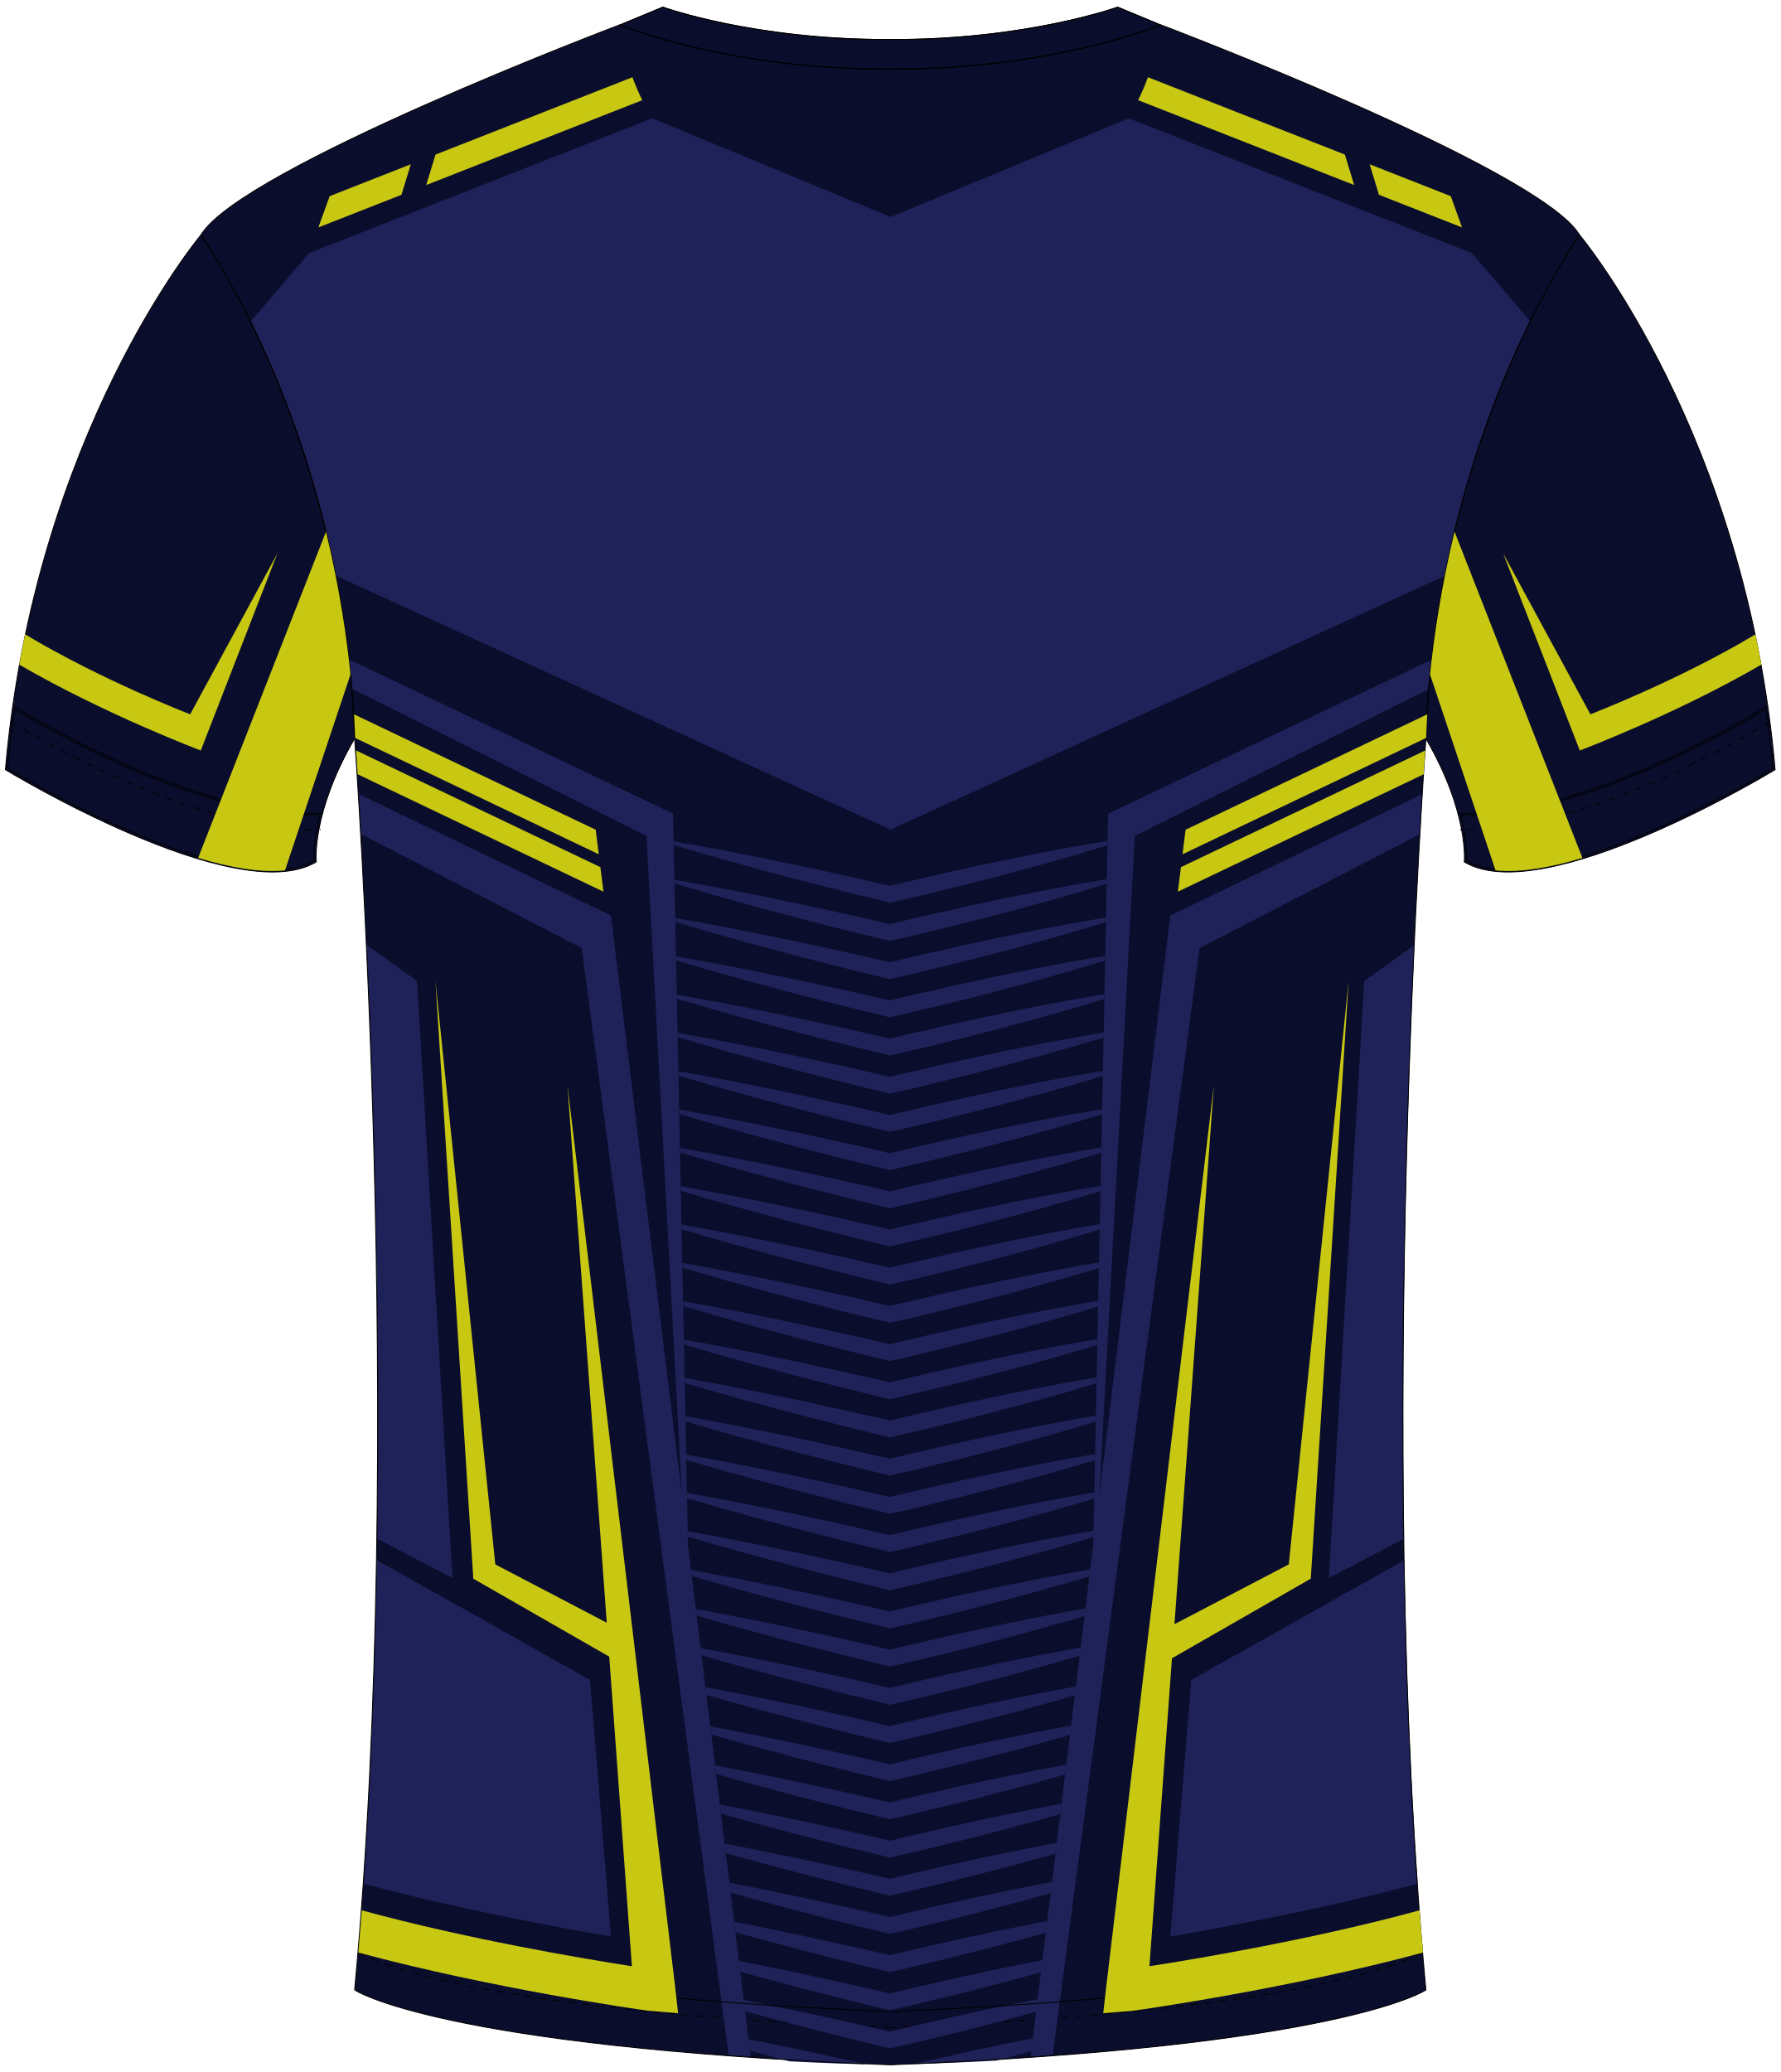
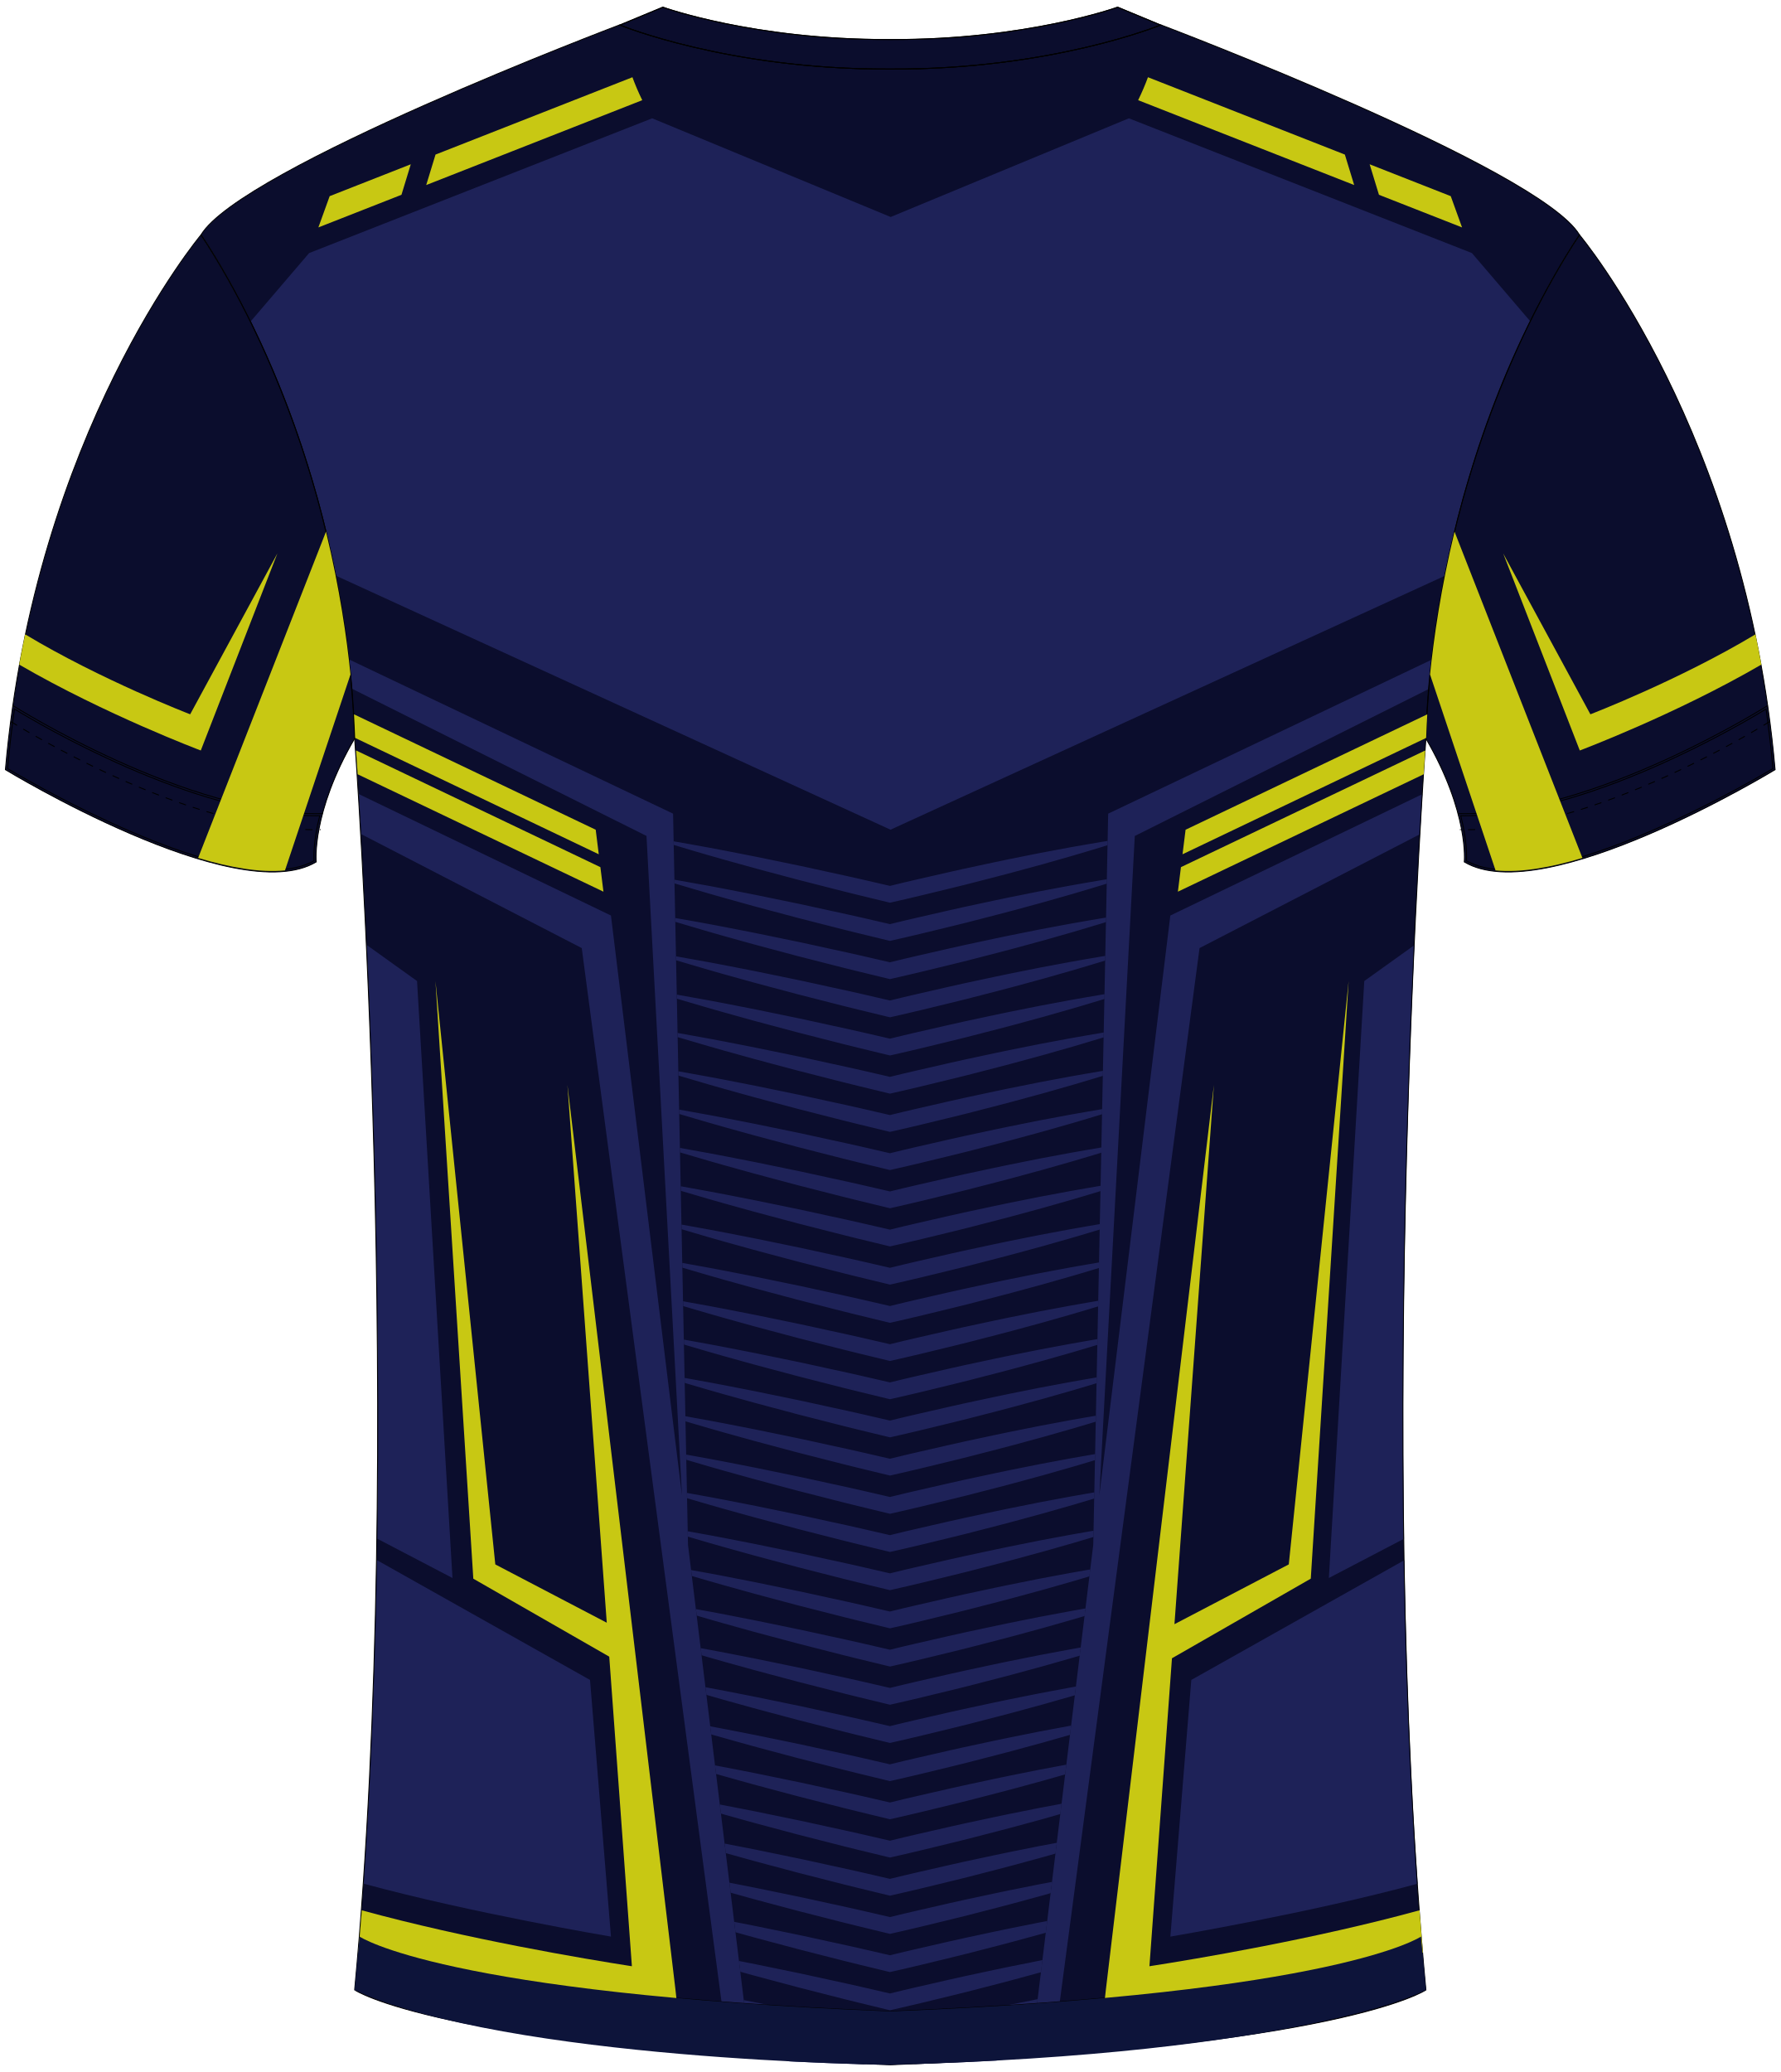
<svg xmlns="http://www.w3.org/2000/svg" version="1.1" id="Layer_1" x="0px" y="0px" viewBox="0 0 495 576" style="enable-background:new 0 0 495 576;" xml:space="preserve">
  <style type="text/css">
	
	@font-face{font-family:'codaheavy';src:url('/fonts/coda-heavy-webfont.woff') format('woff')}
	text{font-family:Impact,codaheavy,sans-serif}
	.Number.fill{fill:#000}
	.NumberOutline.stroke{fill:none;stroke:#777;stroke-width:2.5}
	.Colour1.fill{fill:#1E2258;}
	.Colour2.fill{fill:#C8C813;}
	.Colour3.fill{fill:#0B0D2D;}
	.Colour4.fill{fill:#1E2258;}
	.NeckAndArmTrim.fill{fill:#0B0D2D;stroke:#000000;stroke-width:0.25;stroke-miterlimit:10;}
+ 	.BottomHem.fill{fill:#0D143A;}
	.st0{fill:none;stroke:#000000;stroke-width:0.25;stroke-miterlimit:10;stroke-dasharray:2;}
	.st1{fill:url(#SVGID_2_);}
	.st2{fill:none;stroke:#000000;stroke-width:0.25;stroke-miterlimit:10;}
	
</style>
  <linearGradient id="SVGID_1_" gradientUnits="userSpaceOnUse" x1="-249.911" y1="-65.871" x2="-249.911" y2="-64.871">
    <stop offset="0" style="stop-color:#1E2258;stop-opacity:0" />
    <stop offset="1" style="stop-color:#1E396F" />
  </linearGradient>
  <path class="Colour3 fill" d="M439.12,65.31c0,0,46.18,55.01,54.38,148.67c0,0-64.06,39.03-86.41,25.65c0,0,1.37-13.63-10.68-34.32  C396.42,205.31,396.29,131.09,439.12,65.31z" />
  <path class="Colour3 fill" d="M55.89,65.31c0,0-46.18,55.01-54.38,148.67c0,0,64.06,39.03,86.41,25.65c0,0-1.37-13.63,10.68-34.32  C98.59,205.31,98.72,131.09,55.89,65.31z" />
  <path class="NeckAndArmTrim fill" d="M419.26,241.84c-4.7,0-8.59-0.85-11.56-2.53c0.07-1.29,0.13-5.73-1.6-12.55  c0.35,0.01,0.69,0.01,1.04,0.01c34.14,0,77.58-25.84,83.83-29.67c0.77,5.38,1.41,10.9,1.91,16.57  C488.8,216.12,445.19,241.84,419.26,241.84z" />
  <path class="NeckAndArmTrim fill" d="M2.11,213.67c0.5-5.66,1.15-11.19,1.91-16.57c6.25,3.83,49.69,29.67,83.83,29.67  c0.35,0,0.7-0.01,1.04-0.01c-1.73,6.82-1.67,11.26-1.6,12.55c-2.97,1.68-6.85,2.53-11.56,2.53C49.82,241.84,6.2,216.12,2.11,213.67z  " />
  <path class="Colour3 fill" d="M247.85,574c125.4-4.97,148.57-20.8,148.57-20.8c-14.4-153.63,0-347.89,0-347.89  c2.98-84.25,42.71-140,42.71-140C427.95,46.72,322.8,6.95,322.8,6.95l-0.12,0.01c0,0-30.18,12.46-75.17,12.25l-0.43,0  c-44.76,0.14-74.75-12.25-74.75-12.25l-0.12-0.01c0,0-105.15,39.77-116.32,58.35c0,0,39.73,55.75,42.71,140  c0,0,14.4,194.27,0,347.89c0,0,23.17,15.83,148.59,20.8L247.85,574z" />
  <g>
    <path class="st0" d="M395.05,542.82c0,0-23,15.86-147.55,20.81" />
    <path class="st0" d="M247.5,563.64c-124.55-4.96-147.55-20.81-147.55-20.81" />
  </g>
  <path class="NeckAndArmTrim fill" d="M310.75,2.01l-0.1,0.01c0,0-25.35,9.15-63.15,8.97l-0.36,0c-37.6,0.12-62.79-8.97-62.79-8.97  l-0.1-0.01l-11.93,4.95c0,0,29.99,12.39,74.75,12.25l0.43,0c44.99,0.21,75.17-12.25,75.17-12.25L310.75,2.01z" />
  <path class="Colour1 fill" d="M313.83,32.89l95.37,37.46l16.19,18.93c-8.07,16.48-17.8,40.73-23.71,70.79l-154.11,70.58L93.46,160.07  C87.55,130,77.82,105.76,69.75,89.28l16.19-18.93l95.37-37.46l66.3,27.43L313.83,32.89z" />
  <path class="Colour1 fill" d="M379.28,272.72l-9.85,165.95l20.89-10.91c-0.9-63.32,0.98-123.29,2.89-165.02L379.28,272.72z" />
  <path class="Colour1 fill" d="M325.37,538.36c0,0,38.83-6.56,68.74-14.71c-2.06-29.58-3.19-60.08-3.7-89.93l-59.22,33.29L325.37,538.36z" />
  <path class="Colour1 fill" d="M115.94,272.72l9.85,165.95l-20.89-10.91c0.9-63.32-0.98-123.29-2.89-165.02L115.94,272.72z" />
  <path class="Colour1 fill" d="M169.85,538.36c0,0-38.83-6.56-68.74-14.71c2.06-29.58,3.19-60.08,3.7-89.93l59.22,33.29L169.85,538.36z" />
  <path class="Colour1 fill" d="M315.48,232.39l-9.86,183.32l19.74-161.2l70.08-33.75c-0.2,3.26-0.42,6.98-0.66,11.13l-61.3,31.67  l-40.81,307.66c-2.01,0.15-4.06,0.3-6.15,0.44l17.41-142.2l4.15-203.27l90-42.83c-0.3,2.68-0.57,5.39-0.8,8.13L315.48,232.39z   M191.27,429.46l-4.15-203.27l-90-42.83c0.3,2.68,0.57,5.39,0.8,8.13l81.81,40.9l9.86,183.32l-19.74-161.2l-70.08-33.75  c0.2,3.26,0.42,6.98,0.66,11.13l61.3,31.67l40.81,307.66c2.01,0.15,4.06,0.3,6.15,0.44L191.27,429.46z" />
  <linearGradient id="SVGID_2_" gradientUnits="userSpaceOnUse" x1="247.608" y1="235.55" x2="247.608" y2="555.415">
    <stop offset="0" style="stop-color:#1E2258;stop-opacity:0" />
    <stop offset="1" style="stop-color:#1E396F" />
  </linearGradient>
  <path class="Colour4 fill" d="M302.35,438.37c-1.38,0.41-2.76,0.84-4.15,1.23l-8.32,2.37l-8.35,2.27c-2.78,0.76-5.58,1.45-8.37,2.18  c-2.79,0.72-5.58,1.45-8.38,2.12l-8.4,2.04c-2.8,0.7-5.61,1.32-8.42,1.96l-0.54,0.12l-0.51-0.12l-8.37-2.03  c-2.79-0.66-5.57-1.41-8.35-2.1l-8.35-2.13l-8.32-2.22c-2.78-0.73-5.55-1.49-8.31-2.27c-2.76-0.78-5.54-1.52-8.3-2.34  c-1.53-0.44-3.05-0.89-4.58-1.34l-0.2-1.65c1.75,0.32,3.51,0.63,5.26,0.95c2.83,0.5,5.64,1.09,8.46,1.63  c2.82,0.54,5.64,1.11,8.45,1.7l8.44,1.74l8.41,1.84c2.8,0.62,5.61,1.2,8.41,1.86l7.85,1.81c2.63-0.64,5.26-1.29,7.9-1.88l8.43-1.93  c2.81-0.66,5.63-1.24,8.45-1.85c2.82-0.59,5.63-1.23,8.46-1.79l8.48-1.7l8.51-1.59c1.42-0.27,2.84-0.5,4.26-0.75l1.2-0.2l-0.23,1.91  L302.35,438.37z M301.78,447.14c-1.38,0.24-2.76,0.46-4.13,0.73l-8.51,1.59l-8.48,1.7c-2.83,0.56-5.64,1.2-8.46,1.79  c-2.82,0.61-5.64,1.19-8.45,1.85l-8.43,1.93c-2.64,0.59-5.27,1.24-7.9,1.88l-7.85-1.81c-2.79-0.66-5.61-1.24-8.41-1.86l-8.41-1.84  l-8.44-1.74c-2.81-0.59-5.63-1.16-8.45-1.7c-2.82-0.54-5.63-1.12-8.46-1.63c-1.31-0.24-2.62-0.47-3.93-0.71l0.22,1.8  c1.08,0.31,2.15,0.64,3.23,0.95c2.76,0.82,5.53,1.56,8.3,2.34c2.76,0.78,5.54,1.54,8.31,2.27l8.32,2.22l8.35,2.13  c2.78,0.7,5.56,1.44,8.35,2.1l8.37,2.03l0.51,0.12l0.54-0.12c2.81-0.65,5.62-1.27,8.42-1.96l8.4-2.04c2.8-0.66,5.59-1.4,8.38-2.12  c2.79-0.73,5.59-1.42,8.37-2.18l8.35-2.27l8.32-2.37c1.11-0.31,2.22-0.65,3.32-0.98L301.78,447.14z M300.45,457.99  c-0.94,0.16-1.87,0.32-2.8,0.5l-8.51,1.59l-8.48,1.7c-2.83,0.56-5.64,1.2-8.46,1.79c-2.82,0.61-5.64,1.19-8.45,1.85l-8.43,1.93  c-2.64,0.59-5.27,1.24-7.9,1.88l-7.85-1.81c-2.79-0.66-5.61-1.24-8.41-1.86l-8.41-1.84l-8.44-1.74c-2.81-0.59-5.63-1.16-8.45-1.7  c-2.82-0.54-5.63-1.12-8.46-1.63c-0.87-0.16-1.74-0.31-2.6-0.47l0.24,1.96c0.63,0.18,1.25,0.37,1.88,0.55  c2.76,0.82,5.53,1.56,8.3,2.34c2.76,0.78,5.54,1.54,8.31,2.27l8.32,2.22l8.35,2.13c2.78,0.7,5.56,1.44,8.35,2.1l8.37,2.03l0.51,0.12  l0.54-0.12c2.81-0.65,5.62-1.27,8.42-1.96l8.4-2.04c2.8-0.66,5.59-1.4,8.38-2.12c2.79-0.73,5.59-1.42,8.37-2.18l8.35-2.27l8.32-2.37  c0.66-0.18,1.32-0.38,1.97-0.58L300.45,457.99z M304.24,414.87l-2.33,0.4c-1.42,0.25-2.85,0.48-4.26,0.75l-8.51,1.59l-8.48,1.7  c-2.83,0.56-5.64,1.2-8.46,1.79c-2.82,0.61-5.64,1.19-8.45,1.85l-8.43,1.93c-2.64,0.59-5.27,1.24-7.9,1.88l-7.85-1.81  c-2.79-0.66-5.61-1.24-8.41-1.86l-8.41-1.84l-8.44-1.74c-2.81-0.59-5.63-1.16-8.45-1.7c-2.82-0.54-5.63-1.12-8.46-1.63  c-2.14-0.4-4.27-0.78-6.41-1.16l0.03,1.47c1.97,0.58,3.93,1.16,5.9,1.73c2.76,0.82,5.53,1.56,8.3,2.34  c2.76,0.78,5.54,1.54,8.31,2.27l8.32,2.22l8.35,2.13c2.78,0.7,5.56,1.44,8.35,2.1l8.37,2.03l0.51,0.12l0.54-0.12  c2.81-0.65,5.62-1.27,8.42-1.96l8.4-2.04c2.8-0.66,5.59-1.4,8.38-2.12c2.79-0.73,5.59-1.42,8.37-2.18l8.35-2.27l8.32-2.37  c1.39-0.39,2.77-0.82,4.15-1.23l1.85-0.56L304.24,414.87z M304.67,393.56l-2.77,0.47c-1.42,0.25-2.85,0.48-4.26,0.75l-8.51,1.59  l-8.48,1.7c-2.83,0.56-5.64,1.2-8.46,1.79c-2.82,0.61-5.64,1.19-8.45,1.85l-8.43,1.93c-2.64,0.59-5.27,1.24-7.9,1.88l-7.85-1.81  c-2.79-0.66-5.61-1.24-8.41-1.86l-8.41-1.84l-8.44-1.74c-2.81-0.59-5.63-1.16-8.45-1.7c-2.82-0.54-5.63-1.12-8.46-1.63  c-2.28-0.42-4.56-0.83-6.85-1.24l0.03,1.42c2.11,0.63,4.22,1.25,6.34,1.86c2.76,0.82,5.53,1.56,8.3,2.34  c2.76,0.78,5.54,1.54,8.31,2.27l8.32,2.22l8.35,2.13c2.78,0.7,5.56,1.44,8.35,2.1l8.37,2.03l0.51,0.12l0.54-0.12  c2.81-0.65,5.62-1.27,8.42-1.96l8.4-2.04c2.8-0.66,5.59-1.4,8.38-2.12c2.79-0.73,5.59-1.42,8.37-2.18l8.35-2.27l8.32-2.37  c1.39-0.39,2.77-0.82,4.15-1.23l2.29-0.69L304.67,393.56z M304.02,425.53l-2.11,0.36c-1.42,0.25-2.85,0.48-4.26,0.75l-8.51,1.59  l-8.48,1.7c-2.83,0.56-5.64,1.2-8.46,1.79c-2.82,0.61-5.64,1.19-8.45,1.85l-8.43,1.93c-2.64,0.59-5.27,1.24-7.9,1.88l-7.85-1.81  c-2.79-0.66-5.61-1.24-8.41-1.86l-8.41-1.84l-8.44-1.74c-2.81-0.59-5.63-1.16-8.45-1.7c-2.82-0.54-5.63-1.12-8.46-1.63  c-2.06-0.38-4.13-0.75-6.2-1.12l0.03,1.49c1.89,0.56,3.79,1.12,5.68,1.67c2.76,0.82,5.53,1.56,8.3,2.34  c2.76,0.78,5.54,1.54,8.31,2.27l8.32,2.22l8.35,2.13c2.78,0.7,5.56,1.44,8.35,2.1l8.37,2.03l0.51,0.12l0.54-0.12  c2.81-0.65,5.62-1.27,8.42-1.96l8.4-2.04c2.8-0.66,5.59-1.4,8.38-2.12c2.79-0.73,5.59-1.42,8.37-2.18l8.35-2.27l8.32-2.37  c1.39-0.39,2.77-0.82,4.15-1.23l1.64-0.49L304.02,425.53z M298.82,471.27l0.3-2.43c-0.49,0.09-0.98,0.17-1.48,0.27l-8.51,1.59  l-8.48,1.7c-2.83,0.56-5.64,1.2-8.46,1.79c-2.82,0.61-5.64,1.19-8.45,1.85l-8.43,1.93c-2.64,0.59-5.27,1.24-7.9,1.88l-7.85-1.81  c-2.79-0.66-5.61-1.24-8.41-1.86l-8.41-1.84l-8.44-1.74c-2.81-0.59-5.63-1.16-8.45-1.7c-2.82-0.54-5.63-1.12-8.46-1.63  c-0.42-0.08-0.85-0.15-1.27-0.23l0.26,2.11c0.18,0.05,0.35,0.1,0.53,0.16c2.76,0.82,5.53,1.56,8.3,2.34  c2.76,0.78,5.54,1.54,8.31,2.27l8.32,2.22l8.35,2.13c2.78,0.7,5.56,1.44,8.35,2.1l8.37,2.03l0.51,0.12l0.54-0.12  c2.81-0.65,5.62-1.27,8.42-1.96l8.4-2.04c2.8-0.66,5.59-1.4,8.38-2.12c2.79-0.73,5.59-1.42,8.37-2.18l8.35-2.27l8.32-2.37  C298.41,471.39,298.61,471.33,298.82,471.27z M304.46,404.22l-2.55,0.44c-1.42,0.25-2.85,0.48-4.26,0.75l-8.51,1.59l-8.48,1.7  c-2.83,0.56-5.64,1.2-8.46,1.79c-2.82,0.61-5.64,1.19-8.45,1.85l-8.43,1.93c-2.64,0.59-5.27,1.24-7.9,1.88l-7.85-1.81  c-2.79-0.66-5.61-1.24-8.41-1.86l-8.41-1.84l-8.44-1.74c-2.81-0.59-5.63-1.16-8.45-1.7c-2.82-0.54-5.63-1.12-8.46-1.63  c-2.21-0.41-4.42-0.81-6.63-1.2l0.03,1.44c2.04,0.6,4.08,1.21,6.12,1.8c2.76,0.82,5.53,1.56,8.3,2.34c2.76,0.78,5.54,1.54,8.31,2.27  l8.32,2.22l8.35,2.13c2.78,0.7,5.56,1.44,8.35,2.1l8.37,2.03l0.51,0.12l0.54-0.12c2.81-0.65,5.62-1.27,8.42-1.96l8.4-2.04  c2.8-0.66,5.59-1.4,8.38-2.12c2.79-0.73,5.59-1.42,8.37-2.18l8.35-2.27l8.32-2.37c1.39-0.39,2.77-0.82,4.15-1.23l2.07-0.63  L304.46,404.22z M289.81,544.89l-0.67,0.13l-8.48,1.7c-2.83,0.56-5.64,1.2-8.46,1.79c-2.82,0.61-5.64,1.19-8.45,1.85l-8.43,1.93  c-2.64,0.59-5.27,1.24-7.9,1.88l-7.85-1.81c-2.79-0.66-5.61-1.24-8.41-1.86l-8.41-1.84l-8.44-1.74c-2.81-0.59-5.63-1.16-8.45-1.7  c-0.14-0.03-0.28-0.05-0.42-0.08l0.37,2.99c2.57,0.72,5.13,1.43,7.71,2.1l8.32,2.22l8.35,2.13c2.78,0.7,5.56,1.44,8.35,2.1  l8.37,2.03l0.51,0.12l0.54-0.12c2.81-0.65,5.62-1.27,8.42-1.96l8.4-2.04c2.8-0.66,5.59-1.4,8.38-2.12c2.79-0.73,5.59-1.42,8.37-2.18  l7.87-2.14L289.81,544.89z M290.74,537.28l0.4-3.25l-2,0.37l-8.48,1.7c-2.83,0.56-5.64,1.2-8.46,1.79  c-2.82,0.61-5.64,1.19-8.45,1.85l-8.43,1.93c-2.64,0.59-5.27,1.24-7.9,1.88l-7.85-1.81c-2.79-0.66-5.61-1.24-8.41-1.86l-8.41-1.84  l-8.44-1.74c-2.81-0.59-5.63-1.16-8.45-1.7c-0.58-0.11-1.17-0.23-1.75-0.34l0.35,2.88c0.25,0.07,0.5,0.14,0.74,0.21  c2.76,0.78,5.54,1.54,8.31,2.27l8.32,2.22l8.35,2.13c2.78,0.7,5.56,1.44,8.35,2.1l8.37,2.03l0.51,0.12l0.54-0.12  c2.81-0.65,5.62-1.27,8.42-1.96l8.4-2.04c2.8-0.66,5.59-1.4,8.38-2.12c2.79-0.73,5.59-1.42,8.37-2.18l8.35-2.27L290.74,537.28z   M292.47,523.16l-3.33,0.62l-8.48,1.7c-2.83,0.56-5.64,1.2-8.46,1.79c-2.82,0.61-5.64,1.19-8.45,1.85l-8.43,1.93  c-2.64,0.59-5.27,1.24-7.9,1.88l-7.85-1.81c-2.79-0.66-5.61-1.24-8.41-1.86l-8.41-1.84l-8.44-1.74c-2.81-0.59-5.63-1.16-8.45-1.7  c-1.03-0.2-2.05-0.4-3.08-0.6l0.34,2.77c0.7,0.19,1.39,0.39,2.09,0.58c2.76,0.78,5.54,1.54,8.31,2.27l8.32,2.22l8.35,2.13  c2.78,0.7,5.56,1.44,8.35,2.1l8.37,2.03l0.51,0.12l0.54-0.12c2.81-0.65,5.62-1.27,8.42-1.96l8.4-2.04c2.8-0.66,5.59-1.4,8.38-2.12  c2.79-0.73,5.59-1.42,8.37-2.18l8.35-2.27l2.21-0.63L292.47,523.16z M264.77,565.32c2.8-0.66,5.59-1.4,8.38-2.12  c2.79-0.73,5.59-1.42,8.37-2.18l6.52-1.77l0.43-3.49l-7.82,1.56c-2.83,0.56-5.64,1.2-8.46,1.79c-2.82,0.61-5.64,1.19-8.45,1.85  l-8.43,1.93c-2.64,0.59-5.27,1.24-7.9,1.88l-7.85-1.81c-2.79-0.66-5.61-1.24-8.41-1.86l-8.41-1.84l-8.44-1.74  c-2.51-0.53-5.02-1.03-7.53-1.51l0.38,3.09c2.12,0.59,4.24,1.18,6.37,1.74l8.32,2.22l8.35,2.13c2.78,0.7,5.56,1.44,8.35,2.1  l8.37,2.03l0.51,0.12l0.54-0.12c2.81-0.65,5.62-1.27,8.42-1.96L264.77,565.32z M297.79,479.7c-0.05,0.01-0.1,0.02-0.15,0.03  l-8.51,1.59l-8.48,1.7c-2.83,0.56-5.64,1.2-8.46,1.79c-2.82,0.61-5.64,1.19-8.45,1.85l-8.43,1.93c-2.64,0.59-5.27,1.24-7.9,1.88  l-7.85-1.81c-2.79-0.66-5.61-1.24-8.41-1.86l-8.41-1.84l-8.44-1.74c-2.81-0.59-5.63-1.16-8.45-1.7c-2.8-0.54-5.6-1.11-8.41-1.62  l0.28,2.26c2.49,0.72,4.99,1.4,7.48,2.1c2.76,0.78,5.54,1.54,8.31,2.27l8.32,2.22l8.35,2.13c2.78,0.7,5.56,1.44,8.35,2.1l8.37,2.03  l0.51,0.12l0.54-0.12c2.81-0.65,5.62-1.27,8.42-1.96l8.4-2.04c2.8-0.66,5.59-1.4,8.38-2.12c2.79-0.73,5.59-1.42,8.37-2.18l8.35-2.27  l7.6-2.16L297.79,479.7z M296.46,490.56l-7.32,1.37l-8.48,1.7c-2.83,0.56-5.64,1.2-8.46,1.79c-2.82,0.61-5.64,1.19-8.45,1.85  l-8.43,1.93c-2.64,0.59-5.27,1.24-7.9,1.88l-7.85-1.81c-2.79-0.66-5.61-1.24-8.41-1.86l-8.41-1.84l-8.44-1.74  c-2.81-0.59-5.63-1.16-8.45-1.7c-2.36-0.45-4.71-0.92-7.08-1.37l0.29,2.39c2.04,0.58,4.09,1.14,6.13,1.72  c2.76,0.78,5.54,1.54,8.31,2.27l8.32,2.22l8.35,2.13c2.78,0.7,5.56,1.44,8.35,2.1l8.37,2.03l0.51,0.12l0.54-0.12  c2.81-0.65,5.62-1.27,8.42-1.96l8.4-2.04c2.8-0.66,5.59-1.4,8.38-2.12c2.79-0.73,5.59-1.42,8.37-2.18l8.35-2.27l6.25-1.78  L296.46,490.56z M295.13,501.43l-5.99,1.12l-8.48,1.7c-2.83,0.56-5.64,1.2-8.46,1.79c-2.82,0.61-5.64,1.19-8.45,1.85l-8.43,1.93  c-2.64,0.59-5.27,1.24-7.9,1.88l-7.85-1.81c-2.79-0.66-5.61-1.24-8.41-1.86l-8.41-1.84l-8.44-1.74c-2.81-0.59-5.63-1.16-8.45-1.7  c-1.92-0.37-3.83-0.75-5.74-1.11l0.31,2.53c1.59,0.45,3.19,0.89,4.78,1.34c2.76,0.78,5.54,1.54,8.31,2.27l8.32,2.22l8.35,2.13  c2.78,0.7,5.56,1.44,8.35,2.1l8.37,2.03l0.51,0.12l0.54-0.12c2.81-0.65,5.62-1.27,8.42-1.96l8.4-2.04c2.8-0.66,5.59-1.4,8.38-2.12  c2.79-0.73,5.59-1.42,8.37-2.18l8.35-2.27l4.9-1.4L295.13,501.43z M293.8,512.29l-4.66,0.87l-8.48,1.7  c-2.83,0.56-5.64,1.2-8.46,1.79c-2.82,0.61-5.64,1.19-8.45,1.85l-8.43,1.93c-2.64,0.59-5.27,1.24-7.9,1.88l-7.85-1.81  c-2.79-0.66-5.61-1.24-8.41-1.86l-8.41-1.84l-8.44-1.74c-2.81-0.59-5.63-1.16-8.45-1.7c-1.47-0.28-2.94-0.57-4.41-0.86l0.32,2.65  c1.15,0.32,2.29,0.63,3.44,0.96c2.76,0.78,5.54,1.54,8.31,2.27l8.32,2.22l8.35,2.13c2.78,0.7,5.56,1.44,8.35,2.1l8.37,2.03  l0.51,0.12l0.54-0.12c2.81-0.65,5.62-1.27,8.42-1.96l8.4-2.04c2.8-0.66,5.59-1.4,8.38-2.12c2.79-0.73,5.59-1.42,8.37-2.18l8.35-2.27  l3.56-1.01L293.8,512.29z M305.55,350.95l-3.64,0.62c-1.42,0.25-2.85,0.48-4.26,0.75l-8.51,1.59l-8.48,1.7  c-2.83,0.56-5.64,1.2-8.46,1.79c-2.82,0.61-5.64,1.19-8.45,1.85l-8.43,1.93c-2.64,0.59-5.27,1.24-7.9,1.88l-7.85-1.81  c-2.79-0.66-5.61-1.24-8.41-1.86l-8.41-1.84l-8.44-1.74c-2.81-0.59-5.63-1.16-8.45-1.7c-2.82-0.54-5.63-1.12-8.46-1.63  c-2.57-0.48-5.14-0.94-7.72-1.4l0.03,1.32c2.4,0.72,4.8,1.42,7.21,2.12c2.76,0.82,5.53,1.56,8.3,2.34c2.76,0.78,5.54,1.54,8.31,2.27  l8.32,2.22l8.35,2.13c2.78,0.7,5.56,1.44,8.35,2.1l8.37,2.03l0.51,0.12l0.54-0.12c2.81-0.65,5.62-1.27,8.42-1.96l8.4-2.04  c2.8-0.66,5.59-1.4,8.38-2.12c2.79-0.73,5.59-1.42,8.37-2.18l8.35-2.27l8.32-2.37c1.39-0.39,2.77-0.82,4.15-1.23l3.16-0.95  L305.55,350.95z M307.72,244.43c-0.51,0.08-1.03,0.16-1.54,0.25l-4.27,0.73c-1.42,0.25-2.85,0.48-4.26,0.75l-8.51,1.59l-8.48,1.7  c-2.83,0.56-5.64,1.2-8.46,1.79c-2.82,0.61-5.64,1.19-8.45,1.85l-8.43,1.93c-2.64,0.59-5.27,1.24-7.9,1.88l-7.85-1.81  c-2.79-0.66-5.61-1.24-8.41-1.86l-8.41-1.84l-8.44-1.74c-2.81-0.59-5.63-1.16-8.45-1.7c-2.82-0.54-5.63-1.12-8.46-1.63  c-3.29-0.61-6.59-1.2-9.9-1.77l0.02,1.03c3.13,0.94,6.26,1.87,9.39,2.77c2.76,0.82,5.53,1.56,8.3,2.34  c2.76,0.78,5.54,1.54,8.31,2.27l8.32,2.22l8.35,2.13c2.78,0.7,5.56,1.44,8.35,2.1l8.37,2.03l0.51,0.12l0.54-0.12  c2.81-0.65,5.62-1.27,8.42-1.96l8.4-2.04c2.8-0.66,5.59-1.4,8.38-2.12c2.79-0.73,5.59-1.42,8.37-2.18l8.35-2.27l8.32-2.37  c1.39-0.39,2.77-0.82,4.15-1.23l4.15-1.25c0.4-0.12,0.8-0.25,1.2-0.38L307.72,244.43z M307.29,265.73  c-0.37,0.06-0.74,0.12-1.11,0.18l-4.27,0.73c-1.42,0.25-2.85,0.48-4.26,0.75l-8.51,1.59l-8.48,1.7c-2.83,0.56-5.64,1.2-8.46,1.79  c-2.82,0.61-5.64,1.19-8.45,1.85l-8.43,1.93c-2.64,0.59-5.27,1.24-7.9,1.88l-7.85-1.81c-2.79-0.66-5.61-1.24-8.41-1.86l-8.41-1.84  l-8.44-1.74c-2.81-0.59-5.63-1.16-8.45-1.7c-2.82-0.54-5.63-1.12-8.46-1.63c-3.15-0.58-6.3-1.15-9.46-1.7l0.02,1.1  c2.98,0.9,5.97,1.78,8.95,2.64c2.76,0.82,5.53,1.56,8.3,2.34c2.76,0.78,5.54,1.54,8.31,2.27l8.32,2.22l8.35,2.13  c2.78,0.7,5.56,1.44,8.35,2.1l8.37,2.03l0.51,0.12l0.54-0.12c2.81-0.65,5.62-1.27,8.42-1.96l8.4-2.04c2.8-0.66,5.59-1.4,8.38-2.12  c2.79-0.73,5.59-1.42,8.37-2.18l8.35-2.27l8.32-2.37c1.39-0.39,2.77-0.82,4.15-1.23l4.15-1.25c0.25-0.08,0.51-0.16,0.76-0.24  L307.29,265.73z M307.5,255.08c-0.44,0.07-0.88,0.14-1.33,0.21l-4.27,0.73c-1.42,0.25-2.85,0.48-4.26,0.75l-8.51,1.59l-8.48,1.7  c-2.83,0.56-5.64,1.2-8.46,1.79c-2.82,0.61-5.64,1.19-8.45,1.85l-8.43,1.93c-2.64,0.59-5.27,1.24-7.9,1.88l-7.85-1.81  c-2.79-0.66-5.61-1.24-8.41-1.86l-8.41-1.84l-8.44-1.74c-2.81-0.59-5.63-1.16-8.45-1.7c-2.82-0.54-5.63-1.12-8.46-1.63  c-3.22-0.6-6.45-1.18-9.68-1.73l0.02,1.06c3.05,0.92,6.11,1.82,9.17,2.71c2.76,0.82,5.53,1.56,8.3,2.34  c2.76,0.78,5.54,1.54,8.31,2.27l8.32,2.22l8.35,2.13c2.78,0.7,5.56,1.44,8.35,2.1l8.37,2.03l0.51,0.12l0.54-0.12  c2.81-0.65,5.62-1.27,8.42-1.96l8.4-2.04c2.8-0.66,5.59-1.4,8.38-2.12c2.79-0.73,5.59-1.42,8.37-2.18l8.35-2.27l8.32-2.37  c1.39-0.39,2.77-0.82,4.15-1.23l4.15-1.25c0.33-0.1,0.65-0.21,0.98-0.31L307.5,255.08z M307.07,276.38  c-0.3,0.05-0.59,0.09-0.89,0.14l-4.27,0.73c-1.42,0.25-2.85,0.48-4.26,0.75l-8.51,1.59l-8.48,1.7c-2.83,0.56-5.64,1.2-8.46,1.79  c-2.82,0.61-5.64,1.19-8.45,1.85l-8.43,1.93c-2.64,0.59-5.27,1.24-7.9,1.88l-7.85-1.81c-2.79-0.66-5.61-1.24-8.41-1.86l-8.41-1.84  l-8.44-1.74c-2.81-0.59-5.63-1.16-8.45-1.7c-2.82-0.54-5.63-1.12-8.46-1.63c-3.08-0.57-6.16-1.13-9.24-1.66l0.02,1.13  c2.91,0.87,5.82,1.73,8.74,2.57c2.76,0.82,5.53,1.56,8.3,2.34c2.76,0.78,5.54,1.54,8.31,2.27l8.32,2.22l8.35,2.13  c2.78,0.7,5.56,1.44,8.35,2.1l8.37,2.03l0.51,0.12l0.54-0.12c2.81-0.65,5.62-1.27,8.42-1.96l8.4-2.04c2.8-0.66,5.59-1.4,8.38-2.12  c2.79-0.73,5.59-1.42,8.37-2.18l8.35-2.27l8.32-2.37c1.39-0.39,2.77-0.82,4.15-1.23l4.15-1.25c0.18-0.06,0.36-0.11,0.55-0.17  L307.07,276.38z M239.56,573.58c-2.79-0.66-5.61-1.24-8.41-1.86l-8.41-1.84l-8.44-1.74c-2.06-0.43-4.13-0.84-6.2-1.25l0.39,3.19  c1.67,0.46,3.34,0.93,5.02,1.37l5.96,1.59c9.08,0.46,16.54,0.71,21.41,0.84L239.56,573.58z M306.85,287.03  c-0.22,0.04-0.45,0.07-0.67,0.11l-4.27,0.73c-1.42,0.25-2.85,0.48-4.26,0.75l-8.51,1.59l-8.48,1.7c-2.83,0.56-5.64,1.2-8.46,1.79  c-2.82,0.61-5.64,1.19-8.45,1.85l-8.43,1.93c-2.64,0.59-5.27,1.24-7.9,1.88l-7.85-1.81c-2.79-0.66-5.61-1.24-8.41-1.86l-8.41-1.84  l-8.44-1.74c-2.81-0.59-5.63-1.16-8.45-1.7c-2.82-0.54-5.63-1.12-8.46-1.63c-3-0.56-6.01-1.1-9.03-1.63l0.02,1.16  c2.84,0.85,5.67,1.68,8.52,2.5c2.76,0.82,5.53,1.56,8.3,2.34c2.76,0.78,5.54,1.54,8.31,2.27l8.32,2.22l8.35,2.13  c2.78,0.7,5.56,1.44,8.35,2.1l8.37,2.03l0.51,0.12l0.54-0.12c2.81-0.65,5.62-1.27,8.42-1.96l8.4-2.04c2.8-0.66,5.59-1.4,8.38-2.12  c2.79-0.73,5.59-1.42,8.37-2.18l8.35-2.27l8.32-2.37c1.39-0.39,2.77-0.82,4.15-1.23l4.15-1.25c0.11-0.03,0.22-0.07,0.33-0.1  L306.85,287.03z M196.91,237.73c2.76,0.82,5.53,1.56,8.3,2.34c2.76,0.78,5.54,1.54,8.31,2.27l8.32,2.22l8.35,2.13  c2.78,0.7,5.56,1.44,8.35,2.1l8.37,2.03l0.51,0.12l0.54-0.12c2.81-0.65,5.62-1.27,8.42-1.96l8.4-2.04c2.8-0.66,5.59-1.4,8.38-2.12  c2.79-0.73,5.59-1.42,8.37-2.18l8.35-2.27l8.32-2.37c1.39-0.39,2.77-0.82,4.15-1.23l4.15-1.25c0.47-0.15,0.95-0.3,1.42-0.45  l0.02-1.18c-0.59,0.09-1.17,0.19-1.76,0.28l-4.27,0.73c-1.42,0.25-2.85,0.48-4.26,0.75l-8.51,1.59l-8.48,1.7  c-2.83,0.56-5.64,1.2-8.46,1.79c-2.82,0.61-5.64,1.19-8.45,1.85l-8.43,1.93c-2.64,0.59-5.27,1.24-7.9,1.88l-7.85-1.81  c-2.79-0.66-5.61-1.24-8.41-1.86l-8.41-1.84l-8.44-1.74c-2.81-0.59-5.63-1.16-8.45-1.7c-2.82-0.54-5.63-1.12-8.46-1.63  c-3.37-0.62-6.74-1.23-10.11-1.81l0.02,1C190.5,235.86,193.7,236.8,196.91,237.73z M286.7,570.23l0.44-3.59l-6.49,1.3  c-2.83,0.56-5.64,1.2-8.46,1.79c-2.82,0.61-5.64,1.19-8.45,1.85l-8.43,1.93c-0.44,0.1-0.87,0.2-1.31,0.3  c8.06-0.26,15.71-0.58,22.96-0.98c1.52-0.39,3.04-0.78,4.56-1.2L286.7,570.23z M305.11,372.26l-3.2,0.55  c-1.42,0.25-2.85,0.48-4.26,0.75l-8.51,1.59l-8.48,1.7c-2.83,0.56-5.64,1.2-8.46,1.79c-2.82,0.61-5.64,1.19-8.45,1.85l-8.43,1.93  c-2.64,0.59-5.27,1.24-7.9,1.88l-7.85-1.81c-2.79-0.66-5.61-1.24-8.41-1.86l-8.41-1.84l-8.44-1.74c-2.81-0.59-5.63-1.16-8.45-1.7  c-2.82-0.54-5.63-1.12-8.46-1.63c-2.43-0.45-4.85-0.89-7.28-1.32l0.03,1.37c2.26,0.67,4.51,1.33,6.77,1.99  c2.76,0.82,5.53,1.56,8.3,2.34c2.76,0.78,5.54,1.54,8.31,2.27l8.32,2.22l8.35,2.13c2.78,0.7,5.56,1.44,8.35,2.1l8.37,2.03l0.51,0.12  l0.54-0.12c2.81-0.65,5.62-1.27,8.42-1.96l8.4-2.04c2.8-0.66,5.59-1.4,8.38-2.12c2.79-0.73,5.59-1.42,8.37-2.18l8.35-2.27l8.32-2.37  c1.39-0.39,2.77-0.82,4.15-1.23l2.73-0.82L305.11,372.26z M305.76,340.29l-3.85,0.66c-1.42,0.25-2.85,0.48-4.26,0.75l-8.51,1.59  l-8.48,1.7c-2.83,0.56-5.64,1.2-8.46,1.79c-2.82,0.61-5.64,1.19-8.45,1.85l-8.43,1.93c-2.64,0.59-5.27,1.24-7.9,1.88l-7.85-1.81  c-2.79-0.66-5.61-1.24-8.41-1.86l-8.41-1.84l-8.44-1.74c-2.81-0.59-5.63-1.16-8.45-1.7c-2.82-0.54-5.63-1.12-8.46-1.63  c-2.64-0.49-5.29-0.97-7.94-1.44l0.03,1.3c2.47,0.74,4.95,1.46,7.43,2.18c2.76,0.82,5.53,1.56,8.3,2.34  c2.76,0.78,5.54,1.54,8.31,2.27l8.32,2.22l8.35,2.13c2.78,0.7,5.56,1.44,8.35,2.1l8.37,2.03l0.51,0.12l0.54-0.12  c2.81-0.65,5.62-1.27,8.42-1.96l8.4-2.04c2.8-0.66,5.59-1.4,8.38-2.12c2.79-0.73,5.59-1.42,8.37-2.18l8.35-2.27l8.32-2.37  c1.39-0.39,2.77-0.82,4.15-1.23l3.38-1.02L305.76,340.29z M305.33,361.6l-3.42,0.59c-1.42,0.25-2.85,0.48-4.26,0.75l-8.51,1.59  l-8.48,1.7c-2.83,0.56-5.64,1.2-8.46,1.79c-2.82,0.61-5.64,1.19-8.45,1.85l-8.43,1.93c-2.64,0.59-5.27,1.24-7.9,1.88l-7.85-1.81  c-2.79-0.66-5.61-1.24-8.41-1.86l-8.41-1.84l-8.44-1.74c-2.81-0.59-5.63-1.16-8.45-1.7c-2.82-0.54-5.63-1.12-8.46-1.63  c-2.5-0.46-5-0.92-7.5-1.36l0.03,1.34c2.33,0.69,4.66,1.38,6.99,2.05c2.76,0.82,5.53,1.56,8.3,2.34c2.76,0.78,5.54,1.54,8.31,2.27  l8.32,2.22l8.35,2.13c2.78,0.7,5.56,1.44,8.35,2.1l8.37,2.03l0.51,0.12l0.54-0.12c2.81-0.65,5.62-1.27,8.42-1.96l8.4-2.04  c2.8-0.66,5.59-1.4,8.38-2.12c2.79-0.73,5.59-1.42,8.37-2.18l8.35-2.27l8.32-2.37c1.39-0.39,2.77-0.82,4.15-1.23l2.95-0.89  L305.33,361.6z M304.89,382.91l-2.98,0.51c-1.42,0.25-2.85,0.48-4.26,0.75l-8.51,1.59l-8.48,1.7c-2.83,0.56-5.64,1.2-8.46,1.79  c-2.82,0.61-5.64,1.19-8.45,1.85l-8.43,1.93c-2.64,0.59-5.27,1.24-7.9,1.88l-7.85-1.81c-2.79-0.66-5.61-1.24-8.41-1.86l-8.41-1.84  l-8.44-1.74c-2.81-0.59-5.63-1.16-8.45-1.7c-2.82-0.54-5.63-1.12-8.46-1.63c-2.35-0.44-4.71-0.86-7.07-1.28l0.03,1.39  c2.18,0.65,4.37,1.29,6.55,1.92c2.76,0.82,5.53,1.56,8.3,2.34c2.76,0.78,5.54,1.54,8.31,2.27l8.32,2.22l8.35,2.13  c2.78,0.7,5.56,1.44,8.35,2.1l8.37,2.03l0.51,0.12l0.54-0.12c2.81-0.65,5.62-1.27,8.42-1.96l8.4-2.04c2.8-0.66,5.59-1.4,8.38-2.12  c2.79-0.73,5.59-1.42,8.37-2.18l8.35-2.27l8.32-2.37c1.39-0.39,2.77-0.82,4.15-1.23l2.51-0.76L304.89,382.91z M306.2,318.99  c-0.01,0-0.01,0-0.02,0l-4.27,0.73c-1.42,0.25-2.85,0.48-4.26,0.75l-8.51,1.59l-8.48,1.7c-2.83,0.56-5.64,1.2-8.46,1.79  c-2.82,0.61-5.64,1.19-8.45,1.85l-8.43,1.93c-2.64,0.59-5.27,1.24-7.9,1.88l-7.85-1.81c-2.79-0.66-5.61-1.24-8.41-1.86l-8.41-1.84  l-8.44-1.74c-2.81-0.59-5.63-1.16-8.45-1.7c-2.82-0.54-5.63-1.12-8.46-1.63c-2.79-0.52-5.58-1.03-8.37-1.52l0.03,1.25  c2.62,0.78,5.24,1.55,7.86,2.31c2.76,0.82,5.53,1.56,8.3,2.34c2.76,0.78,5.54,1.54,8.31,2.27l8.32,2.22l8.35,2.13  c2.78,0.7,5.56,1.44,8.35,2.1l8.37,2.03l0.51,0.12l0.54-0.12c2.81-0.65,5.62-1.27,8.42-1.96l8.4-2.04c2.8-0.66,5.59-1.4,8.38-2.12  c2.79-0.73,5.59-1.42,8.37-2.18l8.35-2.27l8.32-2.37c1.39-0.39,2.77-0.82,4.15-1.23l3.82-1.15L306.2,318.99z M306.42,308.33  c-0.08,0.01-0.16,0.03-0.24,0.04l-4.27,0.73c-1.42,0.25-2.85,0.48-4.26,0.75l-8.51,1.59l-8.48,1.7c-2.83,0.56-5.64,1.2-8.46,1.79  c-2.82,0.61-5.64,1.19-8.45,1.85l-8.43,1.93c-2.64,0.59-5.27,1.24-7.9,1.88l-7.85-1.81c-2.79-0.66-5.61-1.24-8.41-1.86l-8.41-1.84  l-8.44-1.74c-2.81-0.59-5.63-1.16-8.45-1.7c-2.82-0.54-5.63-1.12-8.46-1.63c-2.86-0.53-5.72-1.05-8.59-1.55l0.02,1.22  c2.69,0.81,5.38,1.59,8.08,2.37c2.76,0.82,5.53,1.56,8.3,2.34c2.76,0.78,5.54,1.54,8.31,2.27l8.32,2.22l8.35,2.13  c2.78,0.7,5.56,1.44,8.35,2.1l8.37,2.03l0.51,0.12l0.54-0.12c2.81-0.65,5.62-1.27,8.42-1.96l8.4-2.04c2.8-0.66,5.59-1.4,8.38-2.12  c2.79-0.73,5.59-1.42,8.37-2.18l8.35-2.27l8.32-2.37c1.39-0.39,2.77-0.82,4.15-1.23l4.04-1.22L306.42,308.33z M305.98,329.64  l-4.07,0.7c-1.42,0.25-2.85,0.48-4.26,0.75l-8.51,1.59l-8.48,1.7c-2.83,0.56-5.64,1.2-8.46,1.79c-2.82,0.61-5.64,1.19-8.45,1.85  l-8.43,1.93c-2.64,0.59-5.27,1.24-7.9,1.88l-7.85-1.81c-2.79-0.66-5.61-1.24-8.41-1.86l-8.41-1.84l-8.44-1.74  c-2.81-0.59-5.63-1.16-8.45-1.7c-2.82-0.54-5.63-1.12-8.46-1.63c-2.72-0.5-5.43-1-8.15-1.48l0.03,1.27  c2.55,0.76,5.09,1.51,7.64,2.24c2.76,0.82,5.53,1.56,8.3,2.34c2.76,0.78,5.54,1.54,8.31,2.27l8.32,2.22l8.35,2.13  c2.78,0.7,5.56,1.44,8.35,2.1l8.37,2.03l0.51,0.12l0.54-0.12c2.81-0.65,5.62-1.27,8.42-1.96l8.4-2.04c2.8-0.66,5.59-1.4,8.38-2.12  c2.79-0.73,5.59-1.42,8.37-2.18l8.35-2.27l8.32-2.37c1.39-0.39,2.77-0.82,4.15-1.23l3.6-1.09L305.98,329.64z M306.61,299.07  l0.03-1.38c-0.15,0.02-0.3,0.05-0.46,0.07l-4.27,0.73c-1.42,0.25-2.85,0.48-4.26,0.75l-8.51,1.59l-8.48,1.7  c-2.83,0.56-5.64,1.2-8.46,1.79c-2.82,0.61-5.64,1.19-8.45,1.85l-8.43,1.93c-2.64,0.59-5.27,1.24-7.9,1.88l-7.85-1.81  c-2.79-0.66-5.61-1.24-8.41-1.86l-8.41-1.84l-8.44-1.74c-2.81-0.59-5.63-1.16-8.45-1.7c-2.82-0.54-5.63-1.12-8.46-1.63  c-2.93-0.54-5.87-1.08-8.81-1.59l0.02,1.19c2.76,0.83,5.53,1.64,8.3,2.44c2.76,0.82,5.53,1.56,8.3,2.34  c2.76,0.78,5.54,1.54,8.31,2.27l8.32,2.22l8.35,2.13c2.78,0.7,5.56,1.44,8.35,2.1l8.37,2.03l0.51,0.12l0.54-0.12  c2.81-0.65,5.62-1.27,8.42-1.96l8.4-2.04c2.8-0.66,5.59-1.4,8.38-2.12c2.79-0.73,5.59-1.42,8.37-2.18l8.35-2.27l8.32-2.37  c1.39-0.39,2.77-0.82,4.15-1.23l4.15-1.25C306.53,299.09,306.57,299.08,306.61,299.07z" />
  <g>
    <path class="st2" d="M395.05,538.36c0,0-23,15.86-147.55,20.81" />
    <path class="st2" d="M247.5,559.18c-124.55-4.96-147.55-20.81-147.55-20.81" />
  </g>
  <g>
    <path class="st2" d="M3.58,196.14c0,0,48.93,31.06,86.1,30.03" />
    <path class="st2" d="M491.43,196.14c0,0-48.93,31.06-86.1,30.03" />
  </g>
  <g>
    <path class="st0" d="M3.04,200.6c0,0,48.93,31.06,86.1,30.03" />
    <path class="st0" d="M491.97,200.6c0,0-48.93,31.06-86.1,30.03" />
  </g>
  <path class="st2" d="M439.11,65.29c0,0,46.18,55.01,54.38,148.67c0,0-64.06,39.03-86.41,25.65c0,0,1.37-13.63-10.68-34.32  C396.41,205.29,396.28,131.08,439.11,65.29z" />
  <path class="st2" d="M55.88,65.29c0,0-46.18,55.01-54.38,148.67c0,0,64.06,39.03,86.41,25.65c0,0-1.37-13.63,10.68-34.32  C98.58,205.29,98.71,131.08,55.88,65.29z" />
  <path class="st2" d="M247.5,574c125.7-4.96,148.91-20.81,148.91-20.81c-14.4-153.63,0-347.89,0-347.89  c2.98-84.25,42.71-140,42.71-140C427.94,46.71,322.79,6.94,322.79,6.94l-0.12,0.01c0,0-30.18,12.46-75.17,12.25l-0.43,0  c-44.76,0.14-74.75-12.25-74.75-12.25l-0.12-0.01c0,0-105.15,39.77-116.32,58.35c0,0,39.73,55.75,42.71,140  c0,0,14.4,194.27,0,347.89C98.58,553.19,121.8,569.04,247.5,574" />
  <path class="st2" d="M310.74,2l-0.1,0.01c0,0-25.35,9.15-63.15,8.97l-0.36,0c-37.6,0.12-62.79-8.97-62.79-8.97L184.25,2l-11.93,4.95  c0,0,29.99,12.39,74.75,12.25l0.43,0c44.99,0.21,75.17-12.25,75.17-12.25L310.74,2z" />
  <path class="Colour2 fill" d="M329.6,230.66l67.19-32.08c-0.12,2.13-0.23,4.28-0.31,6.45c0,0,0,0.04-0.01,0.11l-67.72,32.34L329.6,230.66  z M327.46,247.88l68.33-32.64c0.18-2.74,0.32-4.96,0.44-6.62l-67.92,32.44L327.46,247.88z M394.64,531.05  c-29.24,8.01-61.91,13.5-75.09,15.55l17.92-244.97l-29.98,251.04l-0.78,6.99l8.47-0.71c2.39-0.34,43.23-6.13,80.41-16.15  C395.25,538.91,394.94,534.99,394.64,531.05z M174.72,454.26l-38.49-20.13l1.65,2.54l-16.82-163.95l10.42,164.48l0.1,1.66l1.55,0.89  l37.68,21.61L174.72,454.26z M165.61,230.66l-67.19-32.08c0.12,2.13,0.23,4.28,0.31,6.45c0,0,0,0.04,0.01,0.11l67.72,32.34  L165.61,230.66z M166.91,241.06l-67.92-32.44c0.11,1.66,0.26,3.89,0.44,6.62l68.33,32.64L166.91,241.06z M99.63,542.8  c37.18,10.02,78.01,15.82,80.41,16.15l8.47,0.71l-0.78-6.99l-29.98-251.04l17.92,244.97c-13.18-2.05-45.85-7.54-75.09-15.55  C100.28,534.99,99.96,538.91,99.63,542.8z M118.49,51.44l60.06-23.59c-1.09-2.21-1.99-4.36-2.73-6.38l-54.74,21.5L118.49,51.44z   M114.2,45.67l-22.55,8.86l-3.14,8.69l23.1-9.07L114.2,45.67z M373.88,42.97l-54.74-21.5c-0.74,2.02-1.65,4.17-2.73,6.38  l60.06,23.59L373.88,42.97z M383.36,54.15l23.1,9.07l-3.14-8.69l-22.55-8.86L383.36,54.15z M442.14,198.57l-24.24-44.71l21.29,54.77  c0,0,26.57-9.98,50.48-23.88c-0.52-2.85-1.06-5.65-1.64-8.41C466.86,189.07,442.14,198.57,442.14,198.57z M439.92,238.5l-35.55-90.7  c-3.81,15.82-5.78,29.62-6.81,39.7l18.21,54.46C422.67,242.66,431.14,241.15,439.92,238.5z M6.98,176.34  c-0.58,2.76-1.12,5.56-1.64,8.41c23.91,13.89,50.48,23.88,50.48,23.88l21.29-54.77l-24.24,44.71  C52.87,198.57,28.15,189.07,6.98,176.34z M79.23,241.96l18.21-54.46c-1.02-10.08-3-23.88-6.81-39.7l-35.55,90.7  C63.87,241.15,72.34,242.66,79.23,241.96z M325.18,461.35l37.68-21.61l1.55-0.89l0.1-1.66l10.42-164.48l-16.82,163.95l1.65-2.54  l-38.49,20.13L325.18,461.35z" />
+   <path class="BottomHem fill" d="M247.5,559.16c124.55-4.96,147.55-20.81,147.55-20.81l1.37,14.84c0,0-34.6,17.87-149.34,20.81  c0,0-105.75-1.2-148.49-20.81l1.37-14.84C99.96,538.35,122.96,554.21,247.5,559.16" />
  <g id="BBodyLogos" />
</svg>
